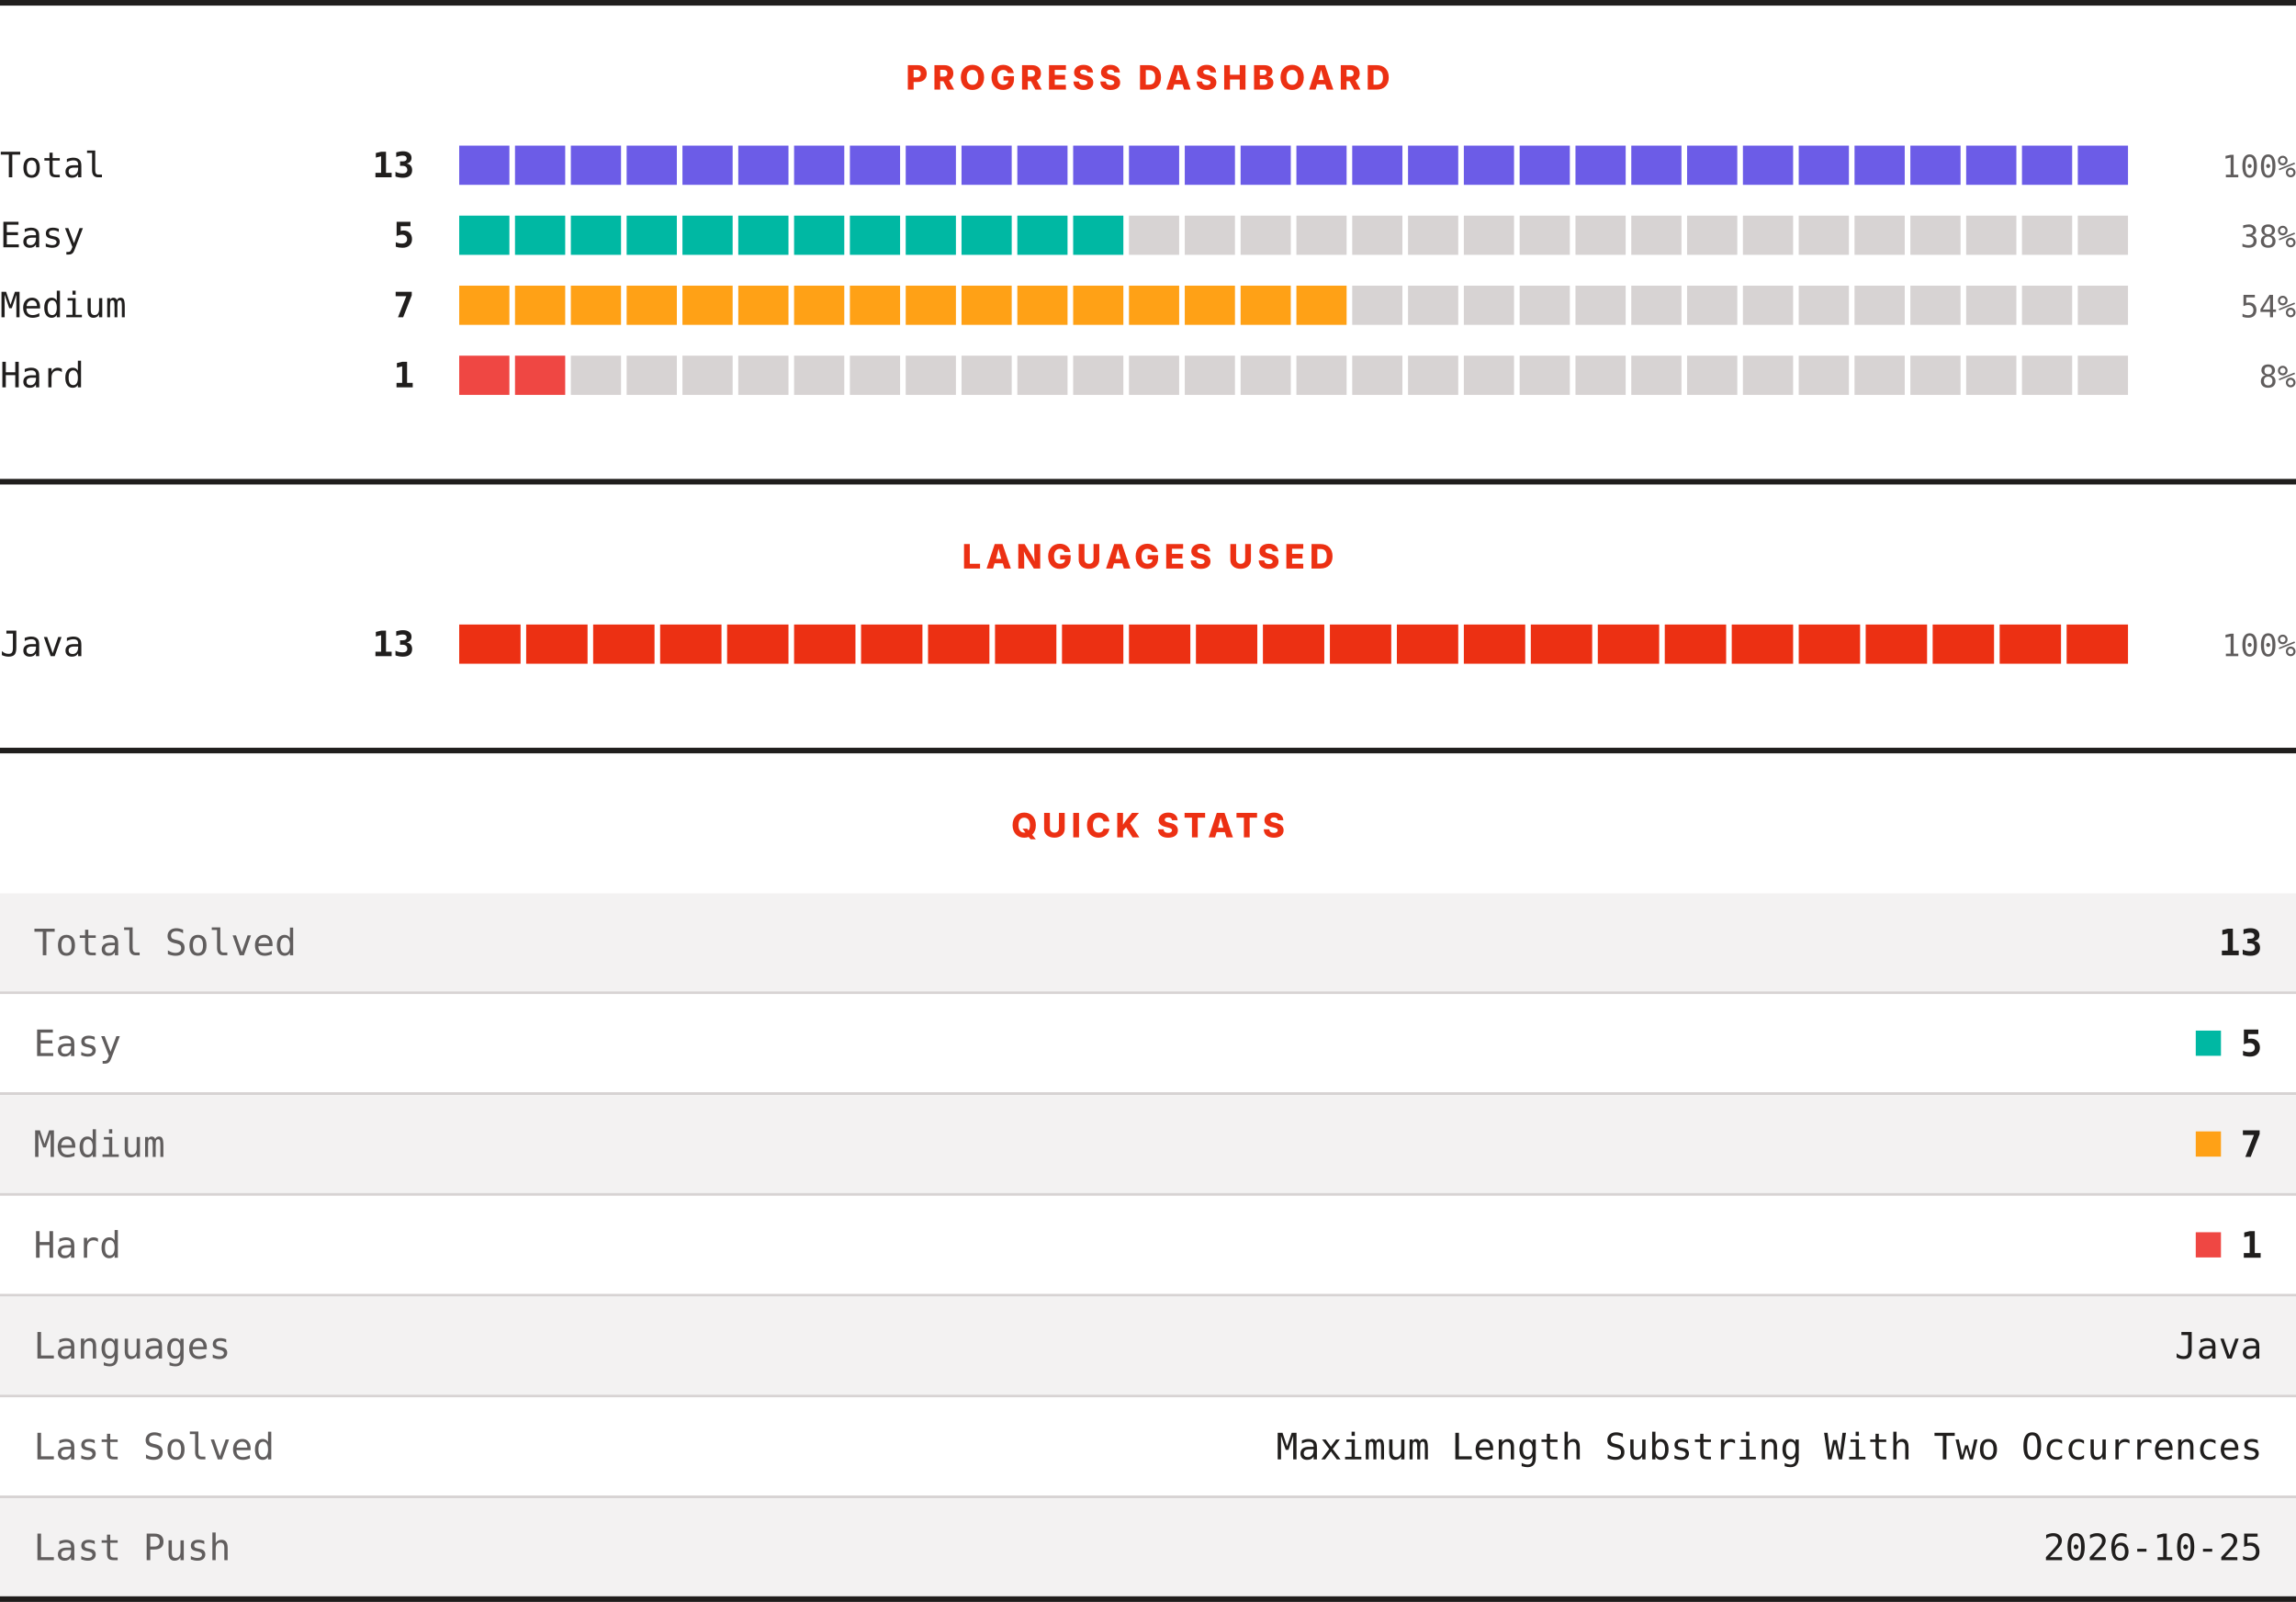
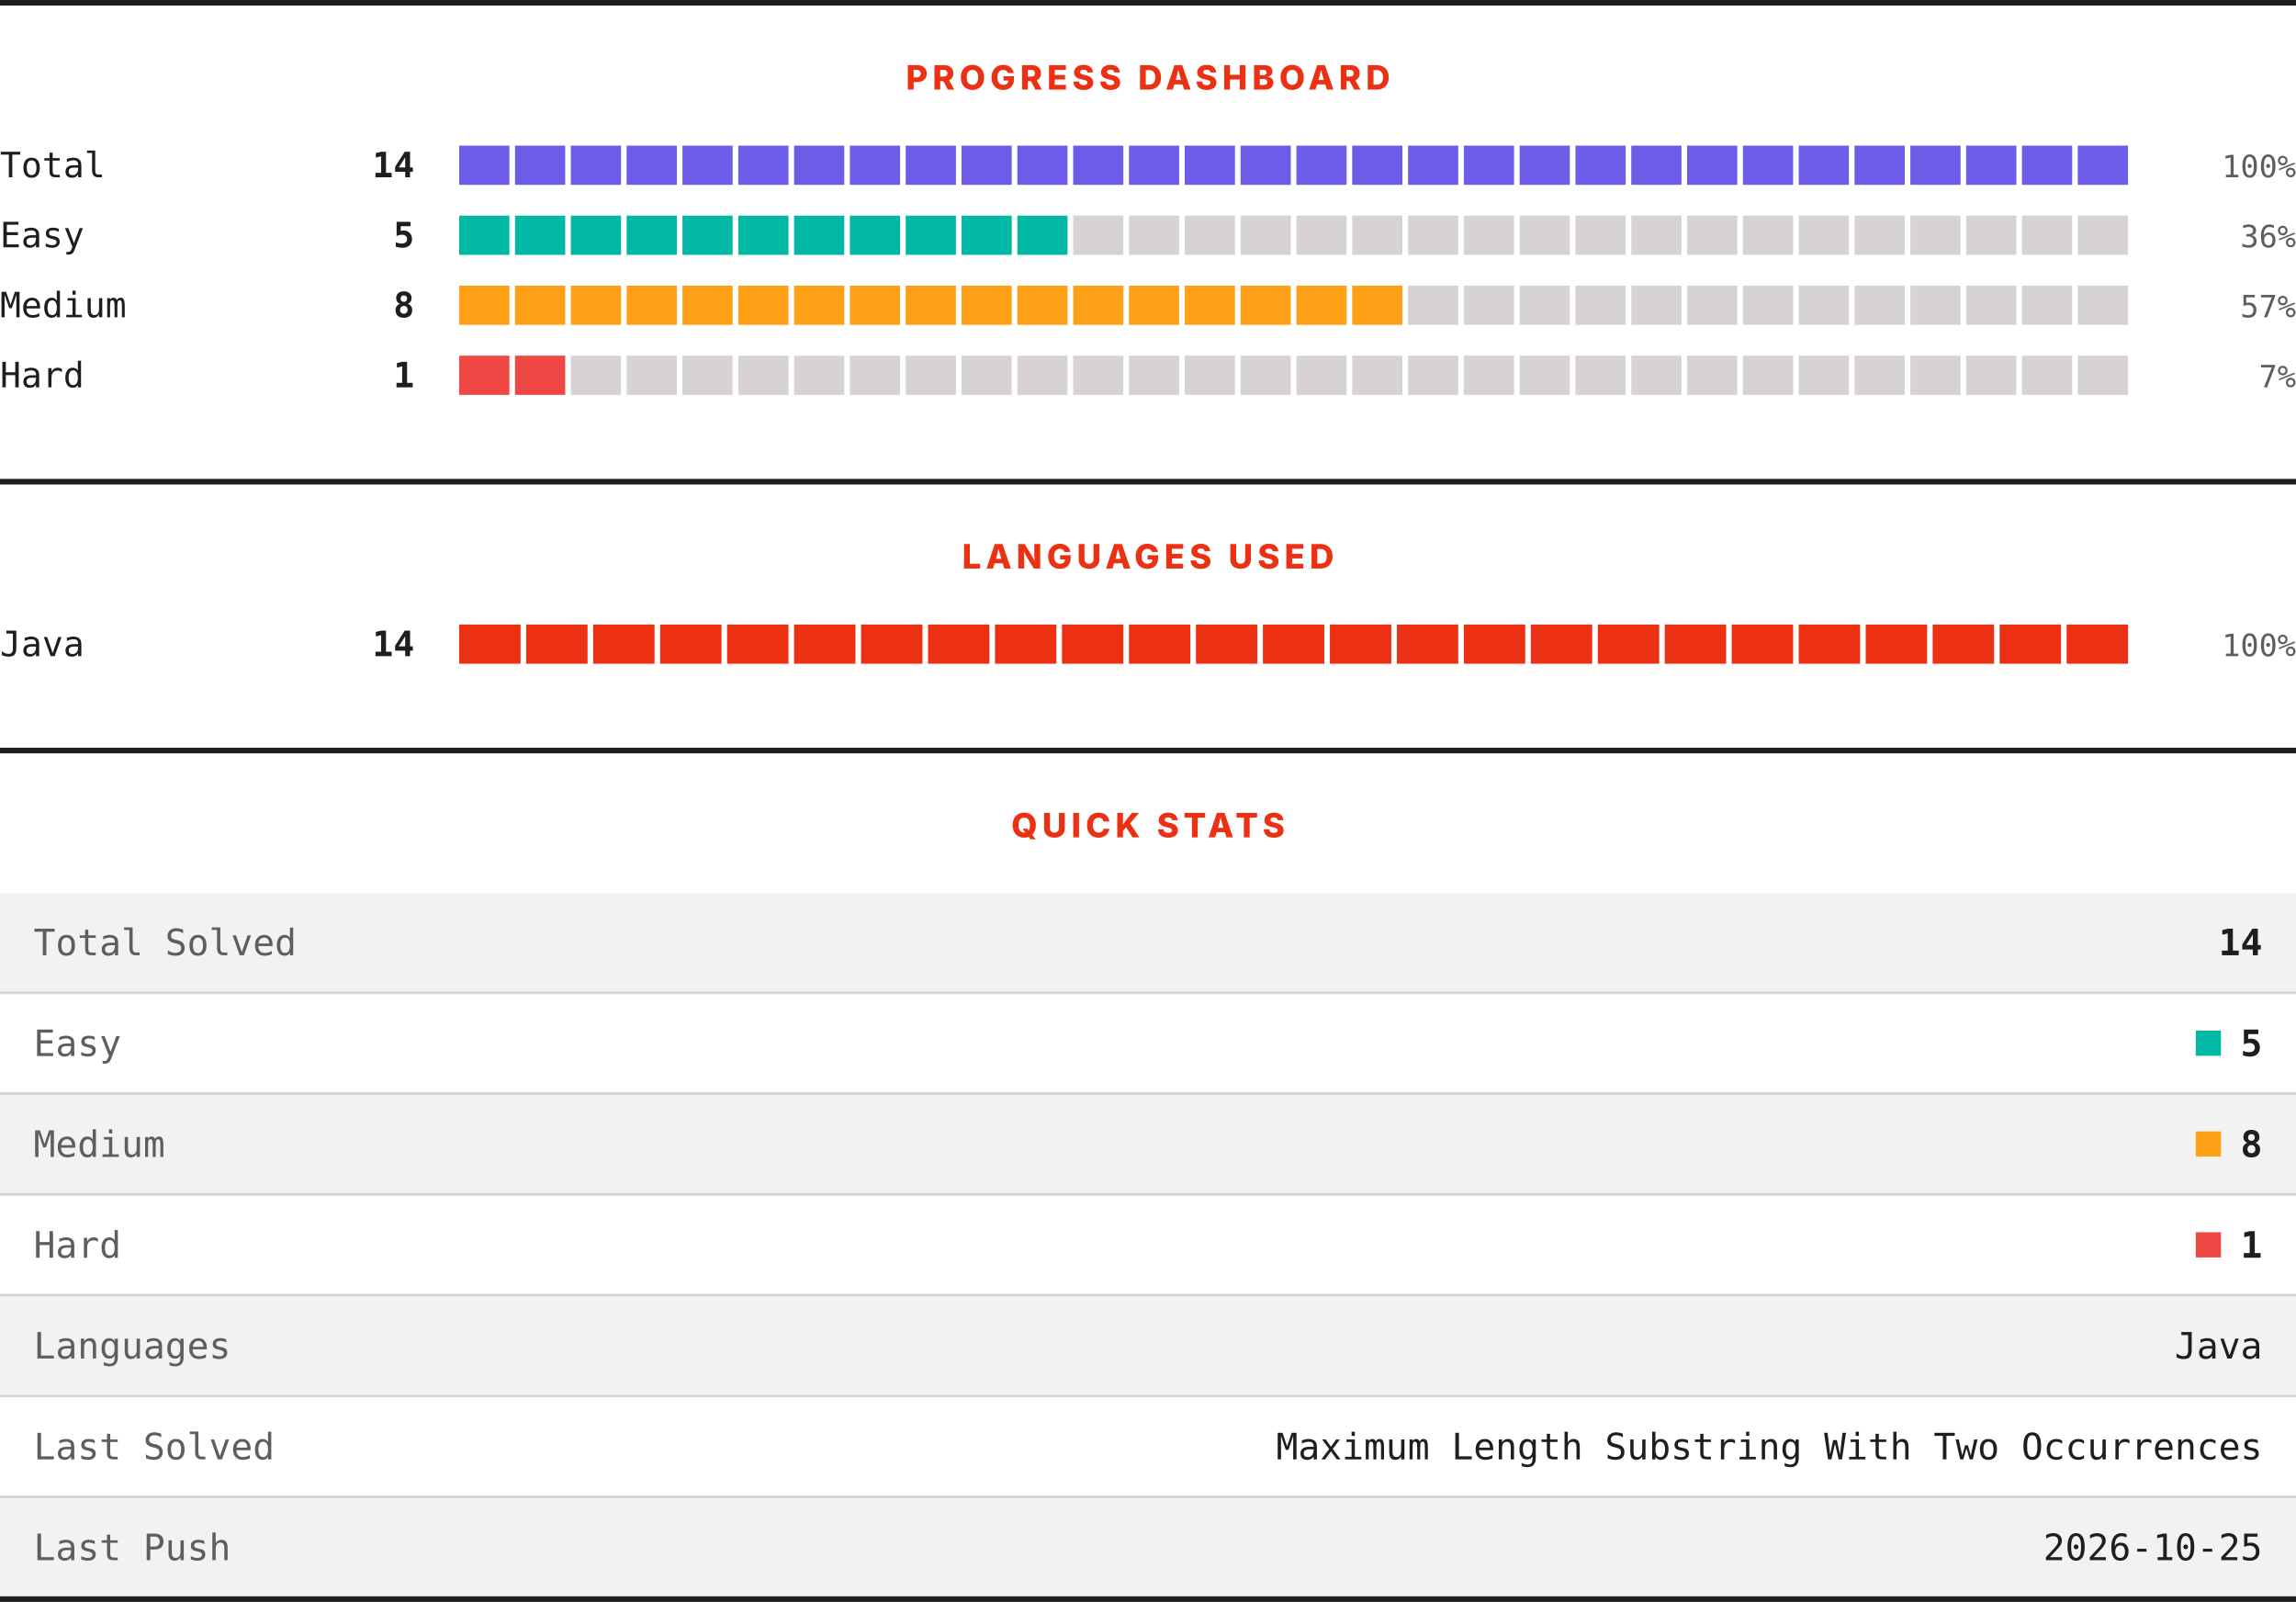
<svg xmlns="http://www.w3.org/2000/svg" width="820" height="572" viewBox="0 0 820 572" role="img" aria-label="LeetCode progress, languages and quick stats">
  <rect width="820" height="572" fill="#ffffff" />
  <rect x="0" y="0" width="820" height="2" fill="#201e1d" />
  <text x="410" y="32" text-anchor="middle" font-family="Archivo, system-ui, -apple-system, Segoe UI, sans-serif" font-size="12" font-weight="800" letter-spacing="1.68" fill="#ec3013">PROGRESS DASHBOARD</text>
  <text x="0" y="63.3" font-family="ui-monospace, SFMono-Regular, Menlo, Consolas, monospace" font-size="12.5" fill="#201e1d">Total</text>
-   <text x="148" y="63.3" text-anchor="end" font-family="ui-monospace, SFMono-Regular, Menlo, Consolas, monospace" font-size="12.5" font-weight="700" fill="#201e1d">13</text>
+   <text x="148" y="63.3" text-anchor="end" font-family="ui-monospace, SFMono-Regular, Menlo, Consolas, monospace" font-size="12.5" font-weight="700" fill="#201e1d">14</text>
  <rect x="164.00" y="52" width="17.93" height="14" fill="#6c5ce7" />
  <rect x="183.93" y="52" width="17.93" height="14" fill="#6c5ce7" />
  <rect x="203.87" y="52" width="17.93" height="14" fill="#6c5ce7" />
  <rect x="223.80" y="52" width="17.93" height="14" fill="#6c5ce7" />
  <rect x="243.73" y="52" width="17.93" height="14" fill="#6c5ce7" />
  <rect x="263.67" y="52" width="17.93" height="14" fill="#6c5ce7" />
  <rect x="283.60" y="52" width="17.93" height="14" fill="#6c5ce7" />
  <rect x="303.53" y="52" width="17.93" height="14" fill="#6c5ce7" />
  <rect x="323.47" y="52" width="17.93" height="14" fill="#6c5ce7" />
  <rect x="343.40" y="52" width="17.93" height="14" fill="#6c5ce7" />
  <rect x="363.33" y="52" width="17.93" height="14" fill="#6c5ce7" />
  <rect x="383.27" y="52" width="17.93" height="14" fill="#6c5ce7" />
  <rect x="403.20" y="52" width="17.93" height="14" fill="#6c5ce7" />
  <rect x="423.13" y="52" width="17.93" height="14" fill="#6c5ce7" />
  <rect x="443.07" y="52" width="17.93" height="14" fill="#6c5ce7" />
  <rect x="463.00" y="52" width="17.93" height="14" fill="#6c5ce7" />
  <rect x="482.93" y="52" width="17.93" height="14" fill="#6c5ce7" />
  <rect x="502.87" y="52" width="17.93" height="14" fill="#6c5ce7" />
  <rect x="522.80" y="52" width="17.93" height="14" fill="#6c5ce7" />
  <rect x="542.73" y="52" width="17.93" height="14" fill="#6c5ce7" />
  <rect x="562.67" y="52" width="17.93" height="14" fill="#6c5ce7" />
  <rect x="582.60" y="52" width="17.93" height="14" fill="#6c5ce7" />
  <rect x="602.53" y="52" width="17.93" height="14" fill="#6c5ce7" />
  <rect x="622.47" y="52" width="17.93" height="14" fill="#6c5ce7" />
  <rect x="642.40" y="52" width="17.93" height="14" fill="#6c5ce7" />
  <rect x="662.33" y="52" width="17.93" height="14" fill="#6c5ce7" />
  <rect x="682.27" y="52" width="17.93" height="14" fill="#6c5ce7" />
  <rect x="702.20" y="52" width="17.93" height="14" fill="#6c5ce7" />
  <rect x="722.13" y="52" width="17.93" height="14" fill="#6c5ce7" />
  <rect x="742.07" y="52" width="17.93" height="14" fill="#6c5ce7" />
  <text x="820" y="63.3" text-anchor="end" font-family="ui-monospace, SFMono-Regular, Menlo, Consolas, monospace" font-size="11" fill="#605d5d">100%</text>
  <text x="0" y="88.3" font-family="ui-monospace, SFMono-Regular, Menlo, Consolas, monospace" font-size="12.5" fill="#201e1d">Easy</text>
  <text x="148" y="88.3" text-anchor="end" font-family="ui-monospace, SFMono-Regular, Menlo, Consolas, monospace" font-size="12.5" font-weight="700" fill="#201e1d">5</text>
  <rect x="164.00" y="77" width="17.93" height="14" fill="#00b8a3" />
  <rect x="183.93" y="77" width="17.93" height="14" fill="#00b8a3" />
  <rect x="203.87" y="77" width="17.93" height="14" fill="#00b8a3" />
  <rect x="223.80" y="77" width="17.93" height="14" fill="#00b8a3" />
  <rect x="243.73" y="77" width="17.93" height="14" fill="#00b8a3" />
  <rect x="263.67" y="77" width="17.93" height="14" fill="#00b8a3" />
  <rect x="283.60" y="77" width="17.93" height="14" fill="#00b8a3" />
  <rect x="303.53" y="77" width="17.93" height="14" fill="#00b8a3" />
  <rect x="323.47" y="77" width="17.93" height="14" fill="#00b8a3" />
  <rect x="343.40" y="77" width="17.93" height="14" fill="#00b8a3" />
  <rect x="363.33" y="77" width="17.93" height="14" fill="#00b8a3" />
-   <rect x="383.27" y="77" width="17.93" height="14" fill="#00b8a3" />
+   <rect x="383.27" y="77" width="17.93" height="14" fill="#d7d3d3" />
  <rect x="403.20" y="77" width="17.93" height="14" fill="#d7d3d3" />
  <rect x="423.13" y="77" width="17.93" height="14" fill="#d7d3d3" />
  <rect x="443.07" y="77" width="17.93" height="14" fill="#d7d3d3" />
  <rect x="463.00" y="77" width="17.93" height="14" fill="#d7d3d3" />
  <rect x="482.93" y="77" width="17.93" height="14" fill="#d7d3d3" />
  <rect x="502.87" y="77" width="17.93" height="14" fill="#d7d3d3" />
  <rect x="522.80" y="77" width="17.93" height="14" fill="#d7d3d3" />
  <rect x="542.73" y="77" width="17.93" height="14" fill="#d7d3d3" />
  <rect x="562.67" y="77" width="17.93" height="14" fill="#d7d3d3" />
  <rect x="582.60" y="77" width="17.93" height="14" fill="#d7d3d3" />
  <rect x="602.53" y="77" width="17.93" height="14" fill="#d7d3d3" />
  <rect x="622.47" y="77" width="17.93" height="14" fill="#d7d3d3" />
  <rect x="642.40" y="77" width="17.93" height="14" fill="#d7d3d3" />
  <rect x="662.33" y="77" width="17.93" height="14" fill="#d7d3d3" />
  <rect x="682.27" y="77" width="17.93" height="14" fill="#d7d3d3" />
  <rect x="702.20" y="77" width="17.93" height="14" fill="#d7d3d3" />
  <rect x="722.13" y="77" width="17.93" height="14" fill="#d7d3d3" />
  <rect x="742.07" y="77" width="17.93" height="14" fill="#d7d3d3" />
-   <text x="820" y="88.3" text-anchor="end" font-family="ui-monospace, SFMono-Regular, Menlo, Consolas, monospace" font-size="11" fill="#605d5d">38%</text>
+   <text x="820" y="88.3" text-anchor="end" font-family="ui-monospace, SFMono-Regular, Menlo, Consolas, monospace" font-size="11" fill="#605d5d">36%</text>
  <text x="0" y="113.3" font-family="ui-monospace, SFMono-Regular, Menlo, Consolas, monospace" font-size="12.5" fill="#201e1d">Medium</text>
-   <text x="148" y="113.3" text-anchor="end" font-family="ui-monospace, SFMono-Regular, Menlo, Consolas, monospace" font-size="12.5" font-weight="700" fill="#201e1d">7</text>
+   <text x="148" y="113.3" text-anchor="end" font-family="ui-monospace, SFMono-Regular, Menlo, Consolas, monospace" font-size="12.5" font-weight="700" fill="#201e1d">8</text>
  <rect x="164.00" y="102" width="17.93" height="14" fill="#ffa116" />
  <rect x="183.93" y="102" width="17.93" height="14" fill="#ffa116" />
  <rect x="203.87" y="102" width="17.93" height="14" fill="#ffa116" />
  <rect x="223.80" y="102" width="17.93" height="14" fill="#ffa116" />
  <rect x="243.73" y="102" width="17.93" height="14" fill="#ffa116" />
  <rect x="263.67" y="102" width="17.93" height="14" fill="#ffa116" />
  <rect x="283.60" y="102" width="17.93" height="14" fill="#ffa116" />
  <rect x="303.53" y="102" width="17.93" height="14" fill="#ffa116" />
  <rect x="323.47" y="102" width="17.93" height="14" fill="#ffa116" />
  <rect x="343.40" y="102" width="17.93" height="14" fill="#ffa116" />
  <rect x="363.33" y="102" width="17.93" height="14" fill="#ffa116" />
  <rect x="383.27" y="102" width="17.93" height="14" fill="#ffa116" />
  <rect x="403.20" y="102" width="17.93" height="14" fill="#ffa116" />
  <rect x="423.13" y="102" width="17.93" height="14" fill="#ffa116" />
  <rect x="443.07" y="102" width="17.93" height="14" fill="#ffa116" />
  <rect x="463.00" y="102" width="17.93" height="14" fill="#ffa116" />
-   <rect x="482.93" y="102" width="17.93" height="14" fill="#d7d3d3" />
+   <rect x="482.93" y="102" width="17.93" height="14" fill="#ffa116" />
  <rect x="502.87" y="102" width="17.93" height="14" fill="#d7d3d3" />
  <rect x="522.80" y="102" width="17.93" height="14" fill="#d7d3d3" />
  <rect x="542.73" y="102" width="17.93" height="14" fill="#d7d3d3" />
  <rect x="562.67" y="102" width="17.93" height="14" fill="#d7d3d3" />
  <rect x="582.60" y="102" width="17.93" height="14" fill="#d7d3d3" />
  <rect x="602.53" y="102" width="17.93" height="14" fill="#d7d3d3" />
  <rect x="622.47" y="102" width="17.93" height="14" fill="#d7d3d3" />
  <rect x="642.40" y="102" width="17.93" height="14" fill="#d7d3d3" />
  <rect x="662.33" y="102" width="17.93" height="14" fill="#d7d3d3" />
  <rect x="682.27" y="102" width="17.93" height="14" fill="#d7d3d3" />
  <rect x="702.20" y="102" width="17.93" height="14" fill="#d7d3d3" />
  <rect x="722.13" y="102" width="17.93" height="14" fill="#d7d3d3" />
  <rect x="742.07" y="102" width="17.93" height="14" fill="#d7d3d3" />
-   <text x="820" y="113.3" text-anchor="end" font-family="ui-monospace, SFMono-Regular, Menlo, Consolas, monospace" font-size="11" fill="#605d5d">54%</text>
+   <text x="820" y="113.3" text-anchor="end" font-family="ui-monospace, SFMono-Regular, Menlo, Consolas, monospace" font-size="11" fill="#605d5d">57%</text>
  <text x="0" y="138.3" font-family="ui-monospace, SFMono-Regular, Menlo, Consolas, monospace" font-size="12.5" fill="#201e1d">Hard</text>
  <text x="148" y="138.3" text-anchor="end" font-family="ui-monospace, SFMono-Regular, Menlo, Consolas, monospace" font-size="12.5" font-weight="700" fill="#201e1d">1</text>
  <rect x="164.00" y="127" width="17.93" height="14" fill="#ef4743" />
  <rect x="183.93" y="127" width="17.93" height="14" fill="#ef4743" />
  <rect x="203.87" y="127" width="17.93" height="14" fill="#d7d3d3" />
  <rect x="223.80" y="127" width="17.93" height="14" fill="#d7d3d3" />
  <rect x="243.73" y="127" width="17.93" height="14" fill="#d7d3d3" />
  <rect x="263.67" y="127" width="17.93" height="14" fill="#d7d3d3" />
  <rect x="283.60" y="127" width="17.93" height="14" fill="#d7d3d3" />
  <rect x="303.53" y="127" width="17.93" height="14" fill="#d7d3d3" />
  <rect x="323.47" y="127" width="17.93" height="14" fill="#d7d3d3" />
  <rect x="343.40" y="127" width="17.93" height="14" fill="#d7d3d3" />
  <rect x="363.33" y="127" width="17.93" height="14" fill="#d7d3d3" />
  <rect x="383.27" y="127" width="17.93" height="14" fill="#d7d3d3" />
  <rect x="403.20" y="127" width="17.93" height="14" fill="#d7d3d3" />
  <rect x="423.13" y="127" width="17.93" height="14" fill="#d7d3d3" />
  <rect x="443.07" y="127" width="17.93" height="14" fill="#d7d3d3" />
  <rect x="463.00" y="127" width="17.93" height="14" fill="#d7d3d3" />
  <rect x="482.93" y="127" width="17.93" height="14" fill="#d7d3d3" />
  <rect x="502.87" y="127" width="17.93" height="14" fill="#d7d3d3" />
  <rect x="522.80" y="127" width="17.93" height="14" fill="#d7d3d3" />
  <rect x="542.73" y="127" width="17.93" height="14" fill="#d7d3d3" />
  <rect x="562.67" y="127" width="17.93" height="14" fill="#d7d3d3" />
  <rect x="582.60" y="127" width="17.93" height="14" fill="#d7d3d3" />
  <rect x="602.53" y="127" width="17.93" height="14" fill="#d7d3d3" />
  <rect x="622.47" y="127" width="17.93" height="14" fill="#d7d3d3" />
  <rect x="642.40" y="127" width="17.93" height="14" fill="#d7d3d3" />
  <rect x="662.33" y="127" width="17.93" height="14" fill="#d7d3d3" />
  <rect x="682.27" y="127" width="17.93" height="14" fill="#d7d3d3" />
  <rect x="702.20" y="127" width="17.93" height="14" fill="#d7d3d3" />
  <rect x="722.13" y="127" width="17.93" height="14" fill="#d7d3d3" />
  <rect x="742.07" y="127" width="17.93" height="14" fill="#d7d3d3" />
-   <text x="820" y="138.3" text-anchor="end" font-family="ui-monospace, SFMono-Regular, Menlo, Consolas, monospace" font-size="11" fill="#605d5d">8%</text>
+   <text x="820" y="138.3" text-anchor="end" font-family="ui-monospace, SFMono-Regular, Menlo, Consolas, monospace" font-size="11" fill="#605d5d">7%</text>
  <rect x="0" y="171" width="820" height="2" fill="#201e1d" />
  <text x="410" y="203" text-anchor="middle" font-family="Archivo, system-ui, -apple-system, Segoe UI, sans-serif" font-size="12" font-weight="800" letter-spacing="1.68" fill="#ec3013">LANGUAGES USED</text>
  <text x="0" y="234.3" font-family="ui-monospace, SFMono-Regular, Menlo, Consolas, monospace" font-size="12.5" fill="#201e1d">Java</text>
-   <text x="148" y="234.3" text-anchor="end" font-family="ui-monospace, SFMono-Regular, Menlo, Consolas, monospace" font-size="12.5" font-weight="700" fill="#201e1d">13</text>
+   <text x="148" y="234.3" text-anchor="end" font-family="ui-monospace, SFMono-Regular, Menlo, Consolas, monospace" font-size="12.5" font-weight="700" fill="#201e1d">14</text>
  <rect x="164.00" y="223" width="21.92" height="14" fill="#ec3013" />
  <rect x="187.92" y="223" width="21.92" height="14" fill="#ec3013" />
  <rect x="211.84" y="223" width="21.92" height="14" fill="#ec3013" />
  <rect x="235.76" y="223" width="21.92" height="14" fill="#ec3013" />
  <rect x="259.68" y="223" width="21.92" height="14" fill="#ec3013" />
  <rect x="283.60" y="223" width="21.92" height="14" fill="#ec3013" />
  <rect x="307.52" y="223" width="21.92" height="14" fill="#ec3013" />
  <rect x="331.44" y="223" width="21.92" height="14" fill="#ec3013" />
  <rect x="355.36" y="223" width="21.92" height="14" fill="#ec3013" />
  <rect x="379.28" y="223" width="21.92" height="14" fill="#ec3013" />
  <rect x="403.20" y="223" width="21.92" height="14" fill="#ec3013" />
  <rect x="427.12" y="223" width="21.92" height="14" fill="#ec3013" />
  <rect x="451.04" y="223" width="21.92" height="14" fill="#ec3013" />
  <rect x="474.96" y="223" width="21.92" height="14" fill="#ec3013" />
  <rect x="498.88" y="223" width="21.92" height="14" fill="#ec3013" />
  <rect x="522.80" y="223" width="21.92" height="14" fill="#ec3013" />
  <rect x="546.72" y="223" width="21.92" height="14" fill="#ec3013" />
  <rect x="570.64" y="223" width="21.92" height="14" fill="#ec3013" />
  <rect x="594.56" y="223" width="21.92" height="14" fill="#ec3013" />
  <rect x="618.48" y="223" width="21.92" height="14" fill="#ec3013" />
  <rect x="642.40" y="223" width="21.92" height="14" fill="#ec3013" />
  <rect x="666.32" y="223" width="21.92" height="14" fill="#ec3013" />
  <rect x="690.24" y="223" width="21.92" height="14" fill="#ec3013" />
  <rect x="714.16" y="223" width="21.92" height="14" fill="#ec3013" />
  <rect x="738.08" y="223" width="21.92" height="14" fill="#ec3013" />
  <text x="820" y="234.3" text-anchor="end" font-family="ui-monospace, SFMono-Regular, Menlo, Consolas, monospace" font-size="11" fill="#605d5d">100%</text>
  <rect x="0" y="267" width="820" height="2" fill="#201e1d" />
  <text x="410" y="299" text-anchor="middle" font-family="Archivo, system-ui, -apple-system, Segoe UI, sans-serif" font-size="12" font-weight="800" letter-spacing="1.68" fill="#ec3013">QUICK STATS</text>
  <rect x="0" y="319" width="820" height="35" fill="#f3f2f2" />
  <text x="12" y="341.1" font-family="ui-monospace, SFMono-Regular, Menlo, Consolas, monospace" font-size="13" fill="#605d5d">Total Solved</text>
-   <text x="808" y="341.1" text-anchor="end" font-family="ui-monospace, SFMono-Regular, Menlo, Consolas, monospace" font-size="13" font-weight="700" fill="#201e1d">13</text>
+   <text x="808" y="341.1" text-anchor="end" font-family="ui-monospace, SFMono-Regular, Menlo, Consolas, monospace" font-size="13" font-weight="700" fill="#201e1d">14</text>
  <rect x="0" y="354" width="820" height="1" fill="#d7d3d3" />
  <rect x="0" y="355" width="820" height="35" fill="#ffffff" />
  <text x="12" y="377.1" font-family="ui-monospace, SFMono-Regular, Menlo, Consolas, monospace" font-size="13" fill="#605d5d">Easy</text>
  <rect x="784.2" y="368" width="9" height="9" fill="#00b8a3" />
  <text x="808" y="377.1" text-anchor="end" font-family="ui-monospace, SFMono-Regular, Menlo, Consolas, monospace" font-size="13" font-weight="700" fill="#201e1d">5</text>
  <rect x="0" y="390" width="820" height="1" fill="#d7d3d3" />
  <rect x="0" y="391" width="820" height="35" fill="#f3f2f2" />
  <text x="12" y="413.1" font-family="ui-monospace, SFMono-Regular, Menlo, Consolas, monospace" font-size="13" fill="#605d5d">Medium</text>
  <rect x="784.2" y="404" width="9" height="9" fill="#ffa116" />
-   <text x="808" y="413.1" text-anchor="end" font-family="ui-monospace, SFMono-Regular, Menlo, Consolas, monospace" font-size="13" font-weight="700" fill="#201e1d">7</text>
+   <text x="808" y="413.1" text-anchor="end" font-family="ui-monospace, SFMono-Regular, Menlo, Consolas, monospace" font-size="13" font-weight="700" fill="#201e1d">8</text>
  <rect x="0" y="426" width="820" height="1" fill="#d7d3d3" />
  <rect x="0" y="427" width="820" height="35" fill="#ffffff" />
  <text x="12" y="449.1" font-family="ui-monospace, SFMono-Regular, Menlo, Consolas, monospace" font-size="13" fill="#605d5d">Hard</text>
  <rect x="784.2" y="440" width="9" height="9" fill="#ef4743" />
  <text x="808" y="449.1" text-anchor="end" font-family="ui-monospace, SFMono-Regular, Menlo, Consolas, monospace" font-size="13" font-weight="700" fill="#201e1d">1</text>
  <rect x="0" y="462" width="820" height="1" fill="#d7d3d3" />
  <rect x="0" y="463" width="820" height="35" fill="#f3f2f2" />
  <text x="12" y="485.1" font-family="ui-monospace, SFMono-Regular, Menlo, Consolas, monospace" font-size="13" fill="#605d5d">Languages</text>
  <text x="808" y="485.1" text-anchor="end" font-family="ui-monospace, SFMono-Regular, Menlo, Consolas, monospace" font-size="13" fill="#201e1d">Java</text>
  <rect x="0" y="498" width="820" height="1" fill="#d7d3d3" />
  <rect x="0" y="499" width="820" height="35" fill="#ffffff" />
  <text x="12" y="521.1" font-family="ui-monospace, SFMono-Regular, Menlo, Consolas, monospace" font-size="13" fill="#605d5d">Last Solved</text>
  <text x="808" y="521.1" text-anchor="end" font-family="ui-monospace, SFMono-Regular, Menlo, Consolas, monospace" font-size="13" fill="#201e1d">Maximum Length Substring With Two Occurrences</text>
  <rect x="0" y="534" width="820" height="1" fill="#d7d3d3" />
  <rect x="0" y="535" width="820" height="35" fill="#f3f2f2" />
  <text x="12" y="557.1" font-family="ui-monospace, SFMono-Regular, Menlo, Consolas, monospace" font-size="13" fill="#605d5d">Last Push</text>
  <text x="808" y="557.1" text-anchor="end" font-family="ui-monospace, SFMono-Regular, Menlo, Consolas, monospace" font-size="13" fill="#201e1d">2026-10-25</text>
  <rect x="0" y="570" width="820" height="2" fill="#201e1d" />
</svg>
